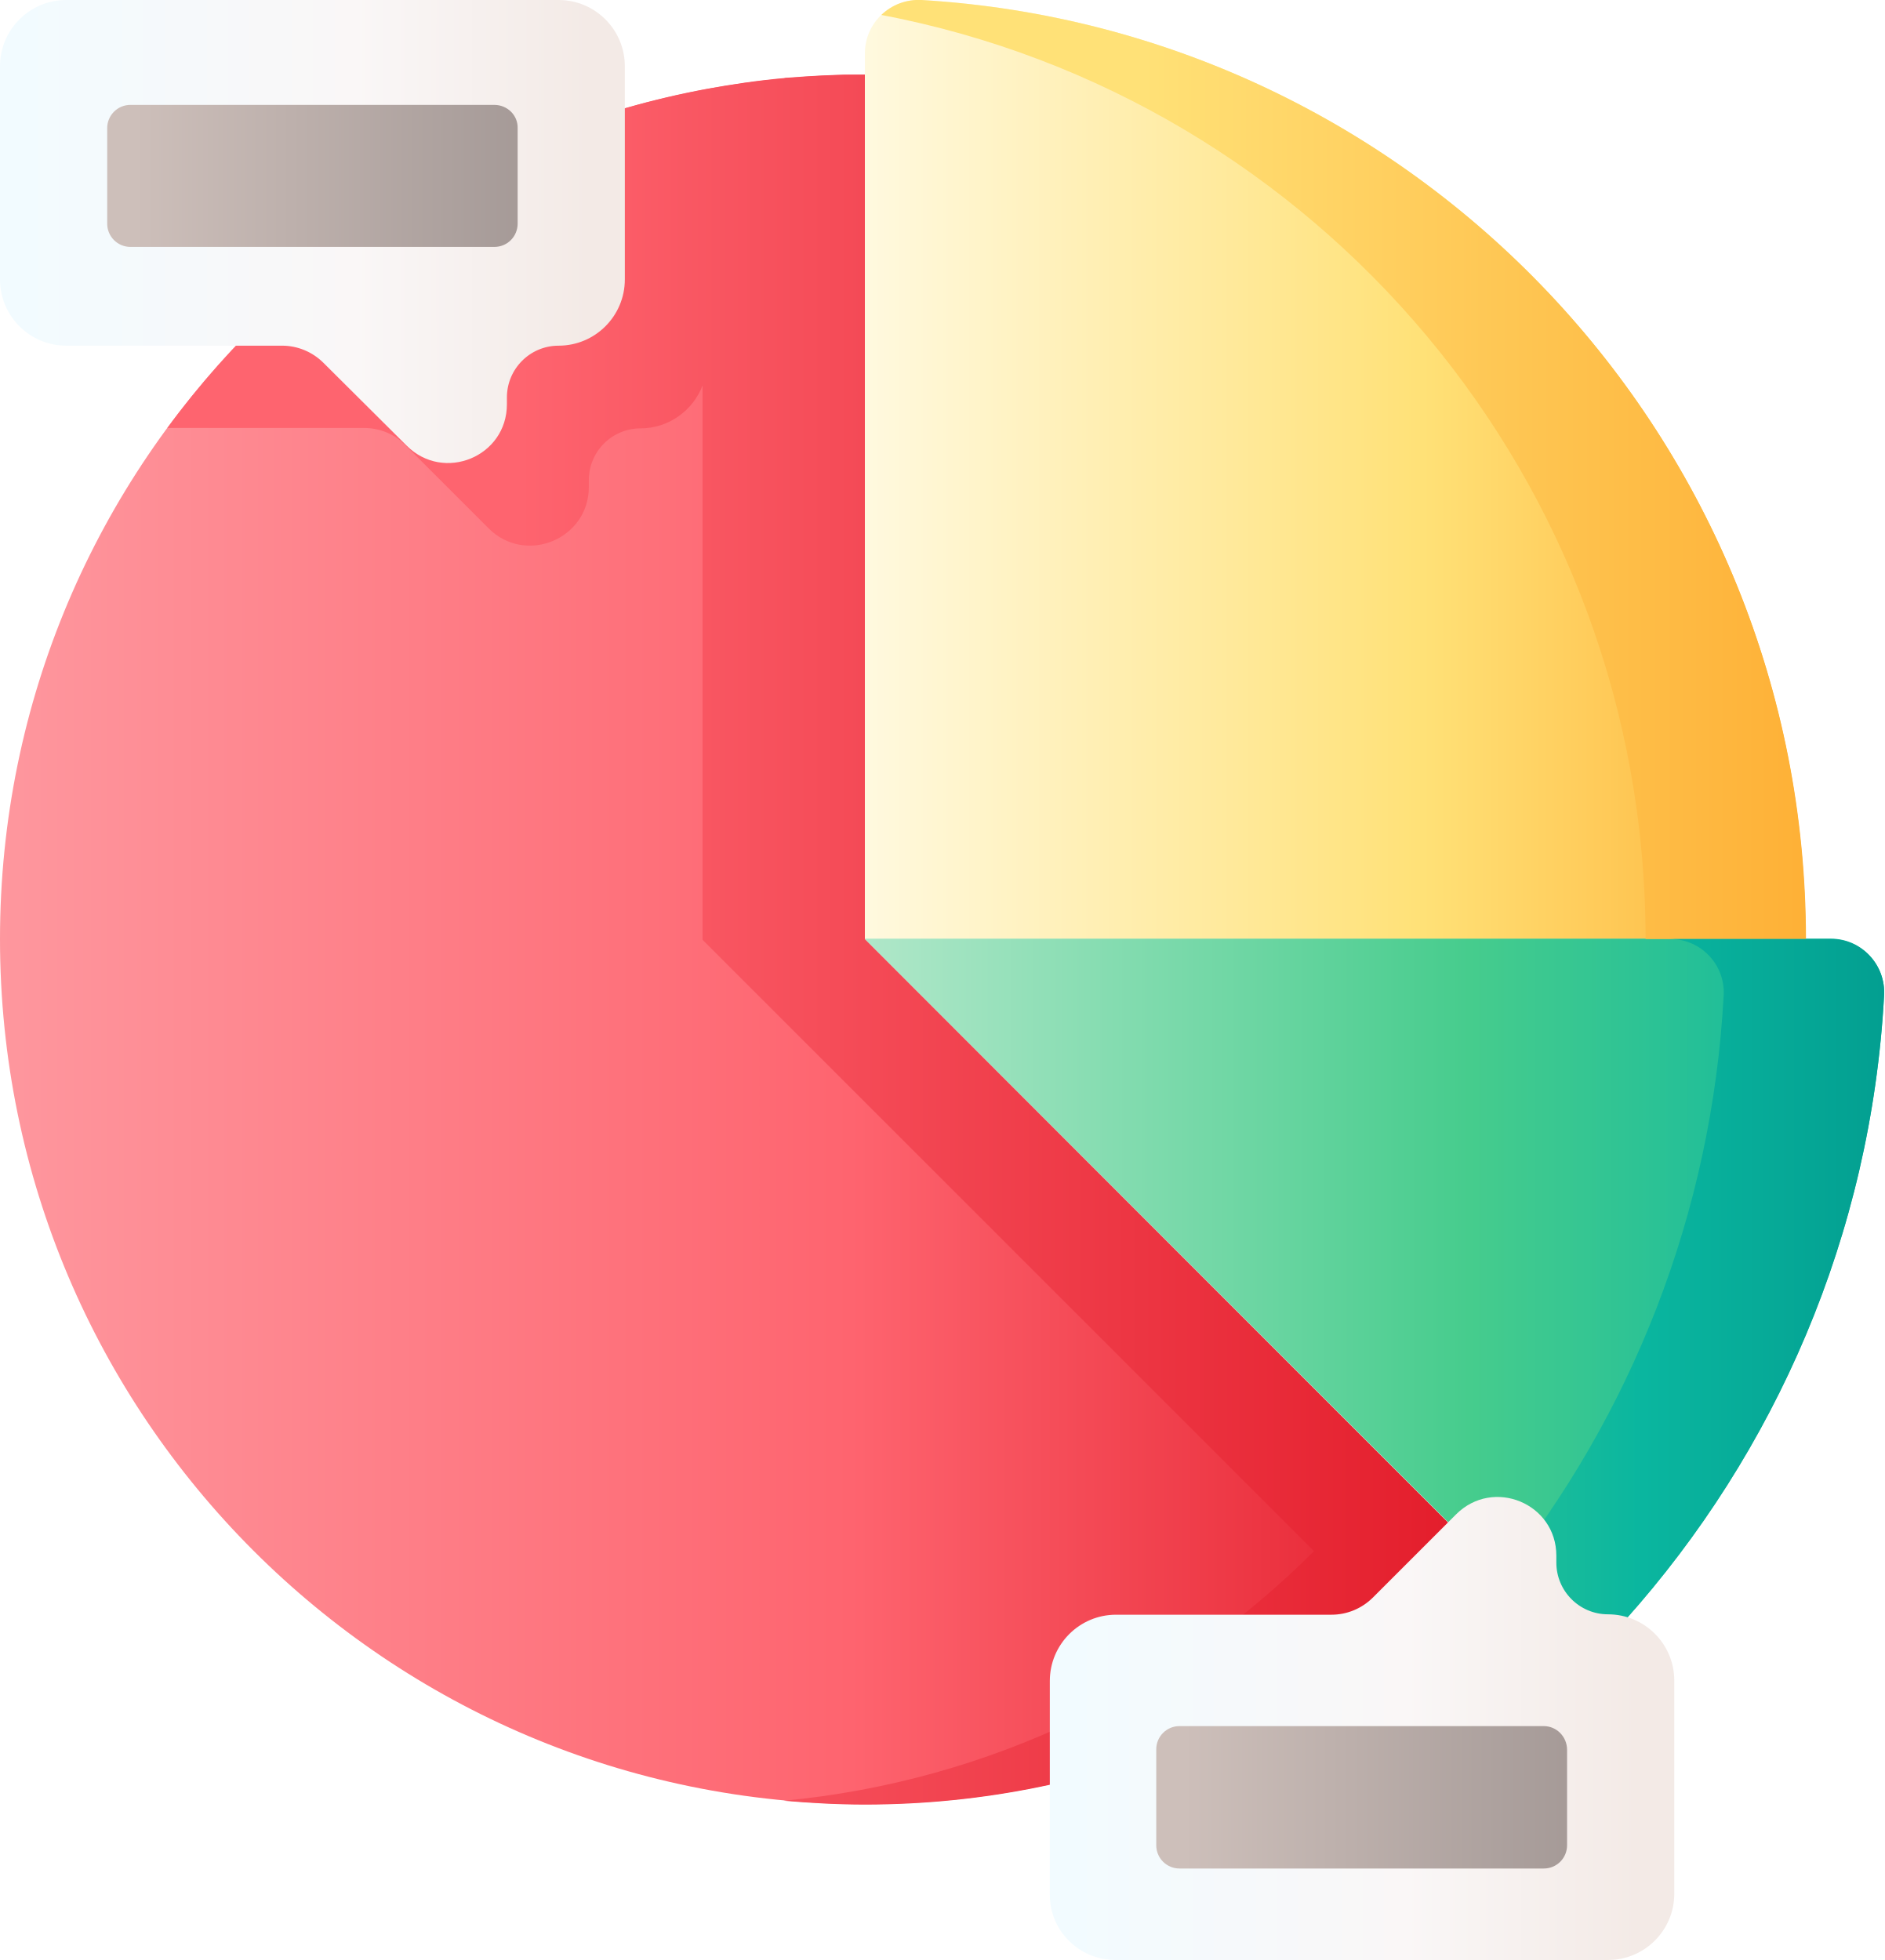
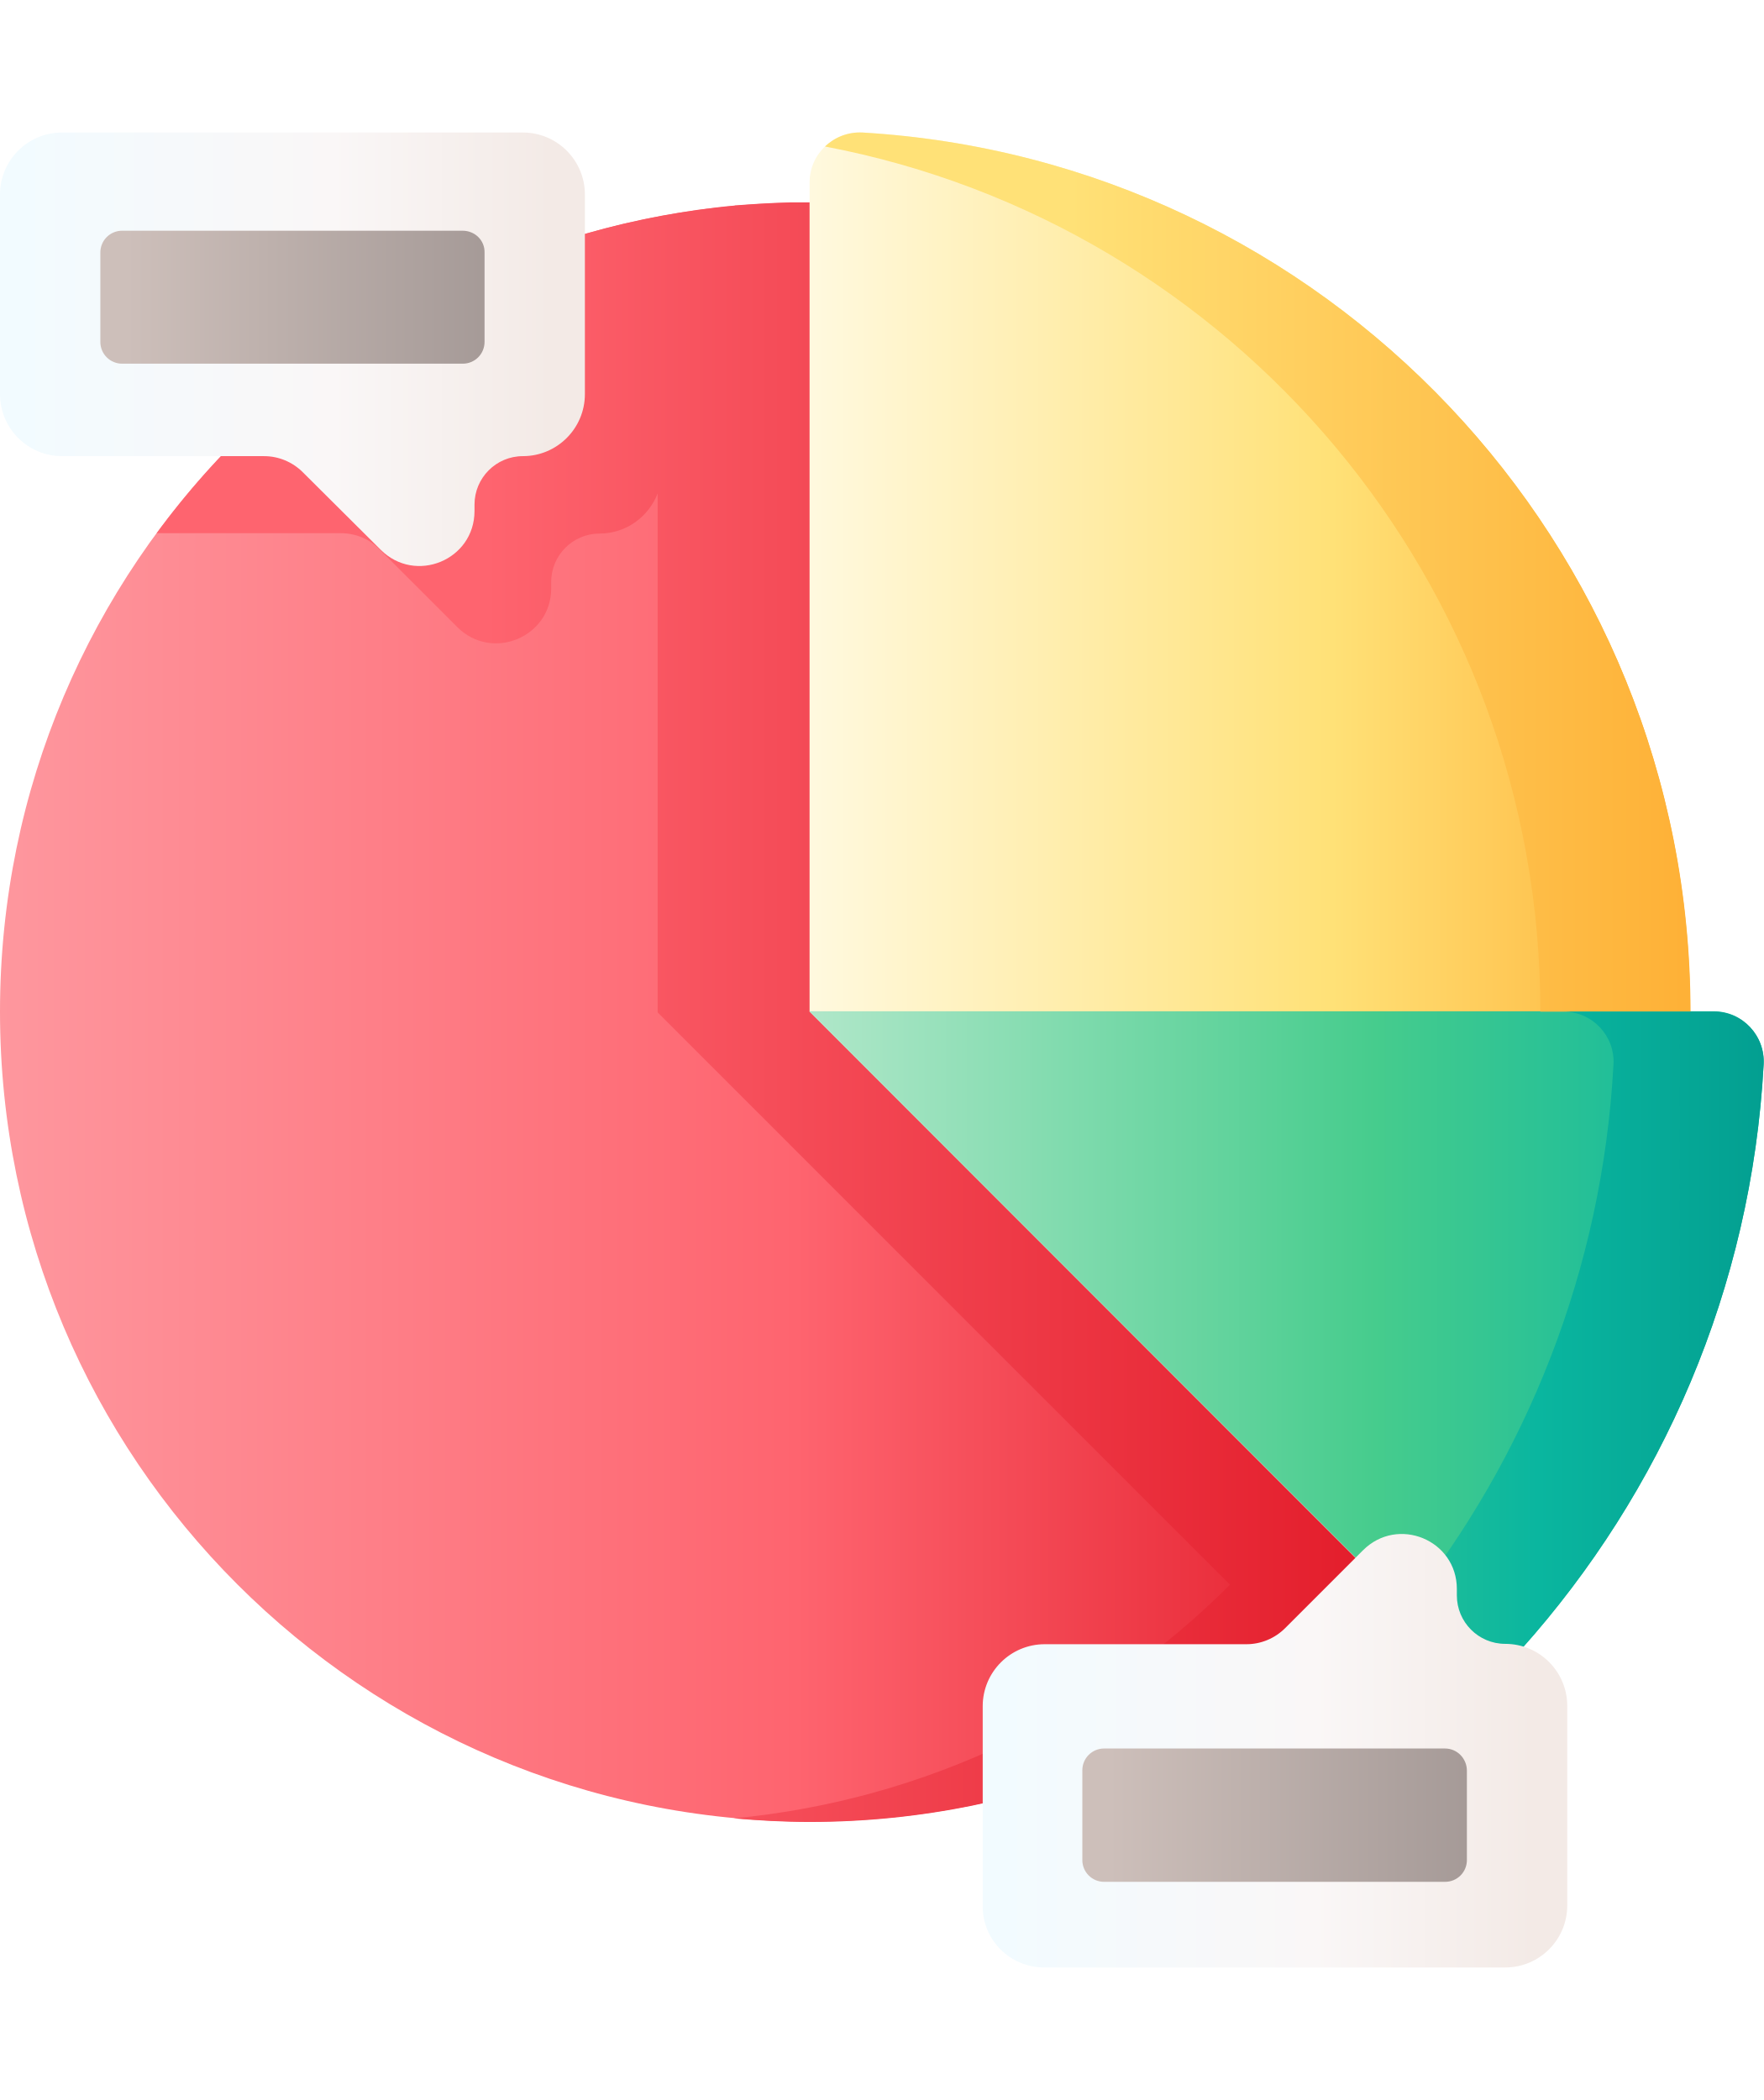
- <svg xmlns="http://www.w3.org/2000/svg" viewBox="9.9 0 492.2 512">
+ <svg xmlns="http://www.w3.org/2000/svg" width="42px" height="50" viewBox="9.9 0 492.2 512">
  <linearGradient id="A" gradientUnits="userSpaceOnUse" x1=".846" y1="245.343" x2="391.077" y2="245.343">
    <stop offset="0" stop-color="#fe99a0" />
    <stop offset=".593" stop-color="#fe646f" />
    <stop offset="1" stop-color="#e41f2d" />
  </linearGradient>
  <path fill="url(#A)" d="M395.5 405.1c-40.9 40.9-97.3 66.2-159.7 66.2-124.7-.1-225.9-101.2-225.9-226S111.1 19.5 235.8 19.5v225.9l159.7 159.7z" />
  <linearGradient id="B" gradientUnits="userSpaceOnUse" x1="145.493" y1="245.343" x2="484.288" y2="245.343">
    <stop offset="0" stop-color="#fe646f" />
    <stop offset=".704" stop-color="#e41f2d" />
    <stop offset="1" stop-color="#c41926" />
  </linearGradient>
  <path fill="url(#B)" d="M230.3 19.5l-2.6.1-2.7.1-3.6.2c-.5 0-1.1.1-1.6.1l-4.3.3c-.3 0-.5 0-.8.1-6.8.6-13.5 1.6-20.1 2.8h0C136.9 33.9 87 66.4 53.6 111.8H105c4.1 0 8 1.6 10.8 4.5l21.7 21.7c9.7 9.7 26.2 2.8 26.2-10.8v-1.8c0-7.5 6.1-13.5 13.5-13.5s13.7-4.7 16.2-11.2v144.8l159.7 159.7c-36.2 36.2-84.6 60.1-138.5 65.2 7 .6 14 1 21.2 1 62.4 0 118.8-25.3 159.7-66.2L235.8 245.3V19.5h-5.5z" />
  <linearGradient id="C" gradientUnits="userSpaceOnUse" x1="235.793" y1="122.677" x2="481.536" y2="122.677">
    <stop offset="0" stop-color="#fff9df" />
    <stop offset=".593" stop-color="#ffe177" />
    <stop offset="1" stop-color="#feb137" />
  </linearGradient>
  <path fill="url(#C)" d="M235.8 13.9v231.4h245.7c0-130.8-102.1-237.7-231-245.3-7.9-.4-14.7 5.9-14.7 13.9h0z" />
  <linearGradient id="D" gradientUnits="userSpaceOnUse" x1="235.793" y1="336.597" x2="502.071" y2="336.597">
    <stop offset="0" stop-color="#b0e7c9" />
    <stop offset=".593" stop-color="#46cc8d" />
    <stop offset="1" stop-color="#0ab69f" />
  </linearGradient>
  <path fill="url(#D)" d="M235.8 245.3l178.4 178.4c5.7 5.7 14.9 5.4 20.2-.6 39.2-43.8 64.2-100.6 67.6-163.1.4-8-5.9-14.8-13.9-14.8H235.8z" />
  <linearGradient id="E" gradientUnits="userSpaceOnUse" x1="14.102" y1="60.496" x2="163.672" y2="60.496">
    <stop offset="0" stop-color="#f2fbff" />
    <stop offset=".593" stop-color="#faf7f7" />
    <stop offset="1" stop-color="#f3eae6" />
  </linearGradient>
  <path fill="url(#E)" d="M27.2 0h128.6a17.31 17.31 0 0 1 17.3 17.3V73a17.31 17.31 0 0 1-17.3 17.3c-7.5 0-13.5 6.1-13.5 13.5v1.8c0 13.7-16.5 20.5-26.2 10.8L94.4 94.8c-2.9-2.9-6.8-4.5-10.8-4.5H27.2A17.31 17.31 0 0 1 9.9 73V17.3A17.31 17.31 0 0 1 27.2 0h0z" />
  <linearGradient id="F" gradientUnits="userSpaceOnUse" x1="45.15" y1="45.958" x2="266.325" y2="45.958">
    <stop offset="0" stop-color="#cdbfba" />
    <stop offset="1" stop-color="#766e6e" />
  </linearGradient>
  <path fill="url(#F)" d="M139 27.4H44a6.06 6.06 0 0 0-6.1 6.1v24.9a6.06 6.06 0 0 0 6.1 6.1h95a6.06 6.06 0 0 0 6.1-6.1V33.5c.1-3.4-2.7-6.1-6.1-6.1h0z" />
  <linearGradient id="G" gradientUnits="userSpaceOnUse" x1="308.617" y1="122.677" x2="479.59" y2="122.677">
    <stop offset="0" stop-color="#ffe177" />
    <stop offset="1" stop-color="#feb137" />
  </linearGradient>
  <path fill="url(#G)" d="M250.6 0c-4.1-.2-7.8 1.3-10.5 3.9 113.7 21.6 199.6 121.5 199.6 241.4h41.9C481.5 114.6 379.4 7.7 250.6 0z" />
  <linearGradient id="H" gradientUnits="userSpaceOnUse" x1="343.124" y1="336.598" x2="518.08" y2="336.598">
    <stop offset="0" stop-color="#46cc8d" />
    <stop offset=".548" stop-color="#0ab69f" />
    <stop offset="1" stop-color="#01998d" />
  </linearGradient>
  <path fill="url(#H)" d="M488.1 245.3h-41.9c8 0 14.4 6.8 13.9 14.8-3.1 57.2-24.3 109.7-57.9 151.7l12 12c5.7 5.7 14.9 5.4 20.2-.6 39.2-43.8 64.2-100.6 67.6-163.1.5-8-5.8-14.8-13.9-14.8z" />
  <linearGradient id="I" gradientUnits="userSpaceOnUse" x1="288.164" y1="451.526" x2="437.734" y2="451.526">
    <stop offset="0" stop-color="#f2fbff" />
    <stop offset=".593" stop-color="#faf7f7" />
    <stop offset="1" stop-color="#f3eae6" />
  </linearGradient>
  <path fill="url(#I)" d="M301.3 512h128.6a17.31 17.31 0 0 0 17.3-17.3V439a17.31 17.31 0 0 0-17.3-17.3c-7.5 0-13.5-6.1-13.5-13.5v-1.8c0-13.7-16.5-20.5-26.2-10.8l-21.7 21.7c-2.9 2.9-6.8 4.5-10.8 4.5h-56.3a17.31 17.31 0 0 0-17.3 17.3v55.7c-.1 9.5 7.6 17.2 17.2 17.2h0z" />
  <linearGradient id="J" gradientUnits="userSpaceOnUse" x1="319.212" y1="469.511" x2="540.386" y2="469.511">
    <stop offset="0" stop-color="#cdbfba" />
    <stop offset="1" stop-color="#766e6e" />
  </linearGradient>
  <path fill="url(#J)" d="M413.1 450.9H318a6.06 6.06 0 0 0-6.1 6.1v25a6.06 6.06 0 0 0 6.1 6.1h95.1a6.06 6.06 0 0 0 6.1-6.1v-24.9c0-3.4-2.7-6.2-6.1-6.2z" />
</svg>
